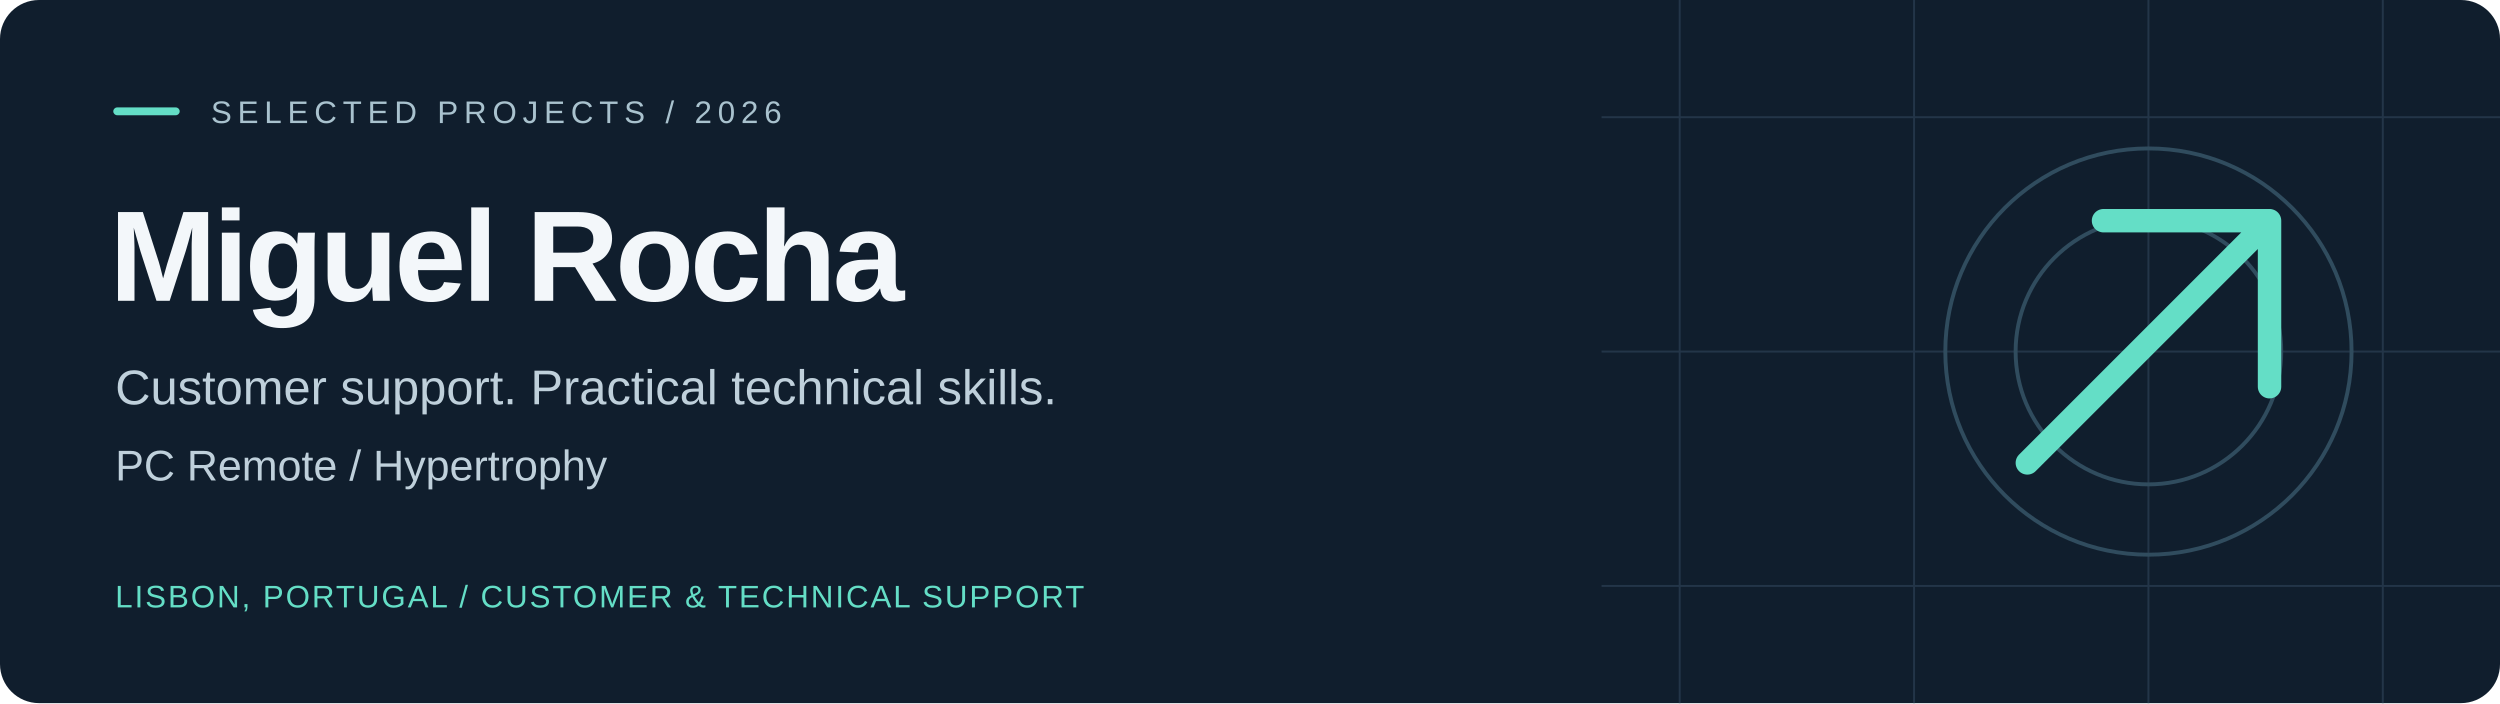
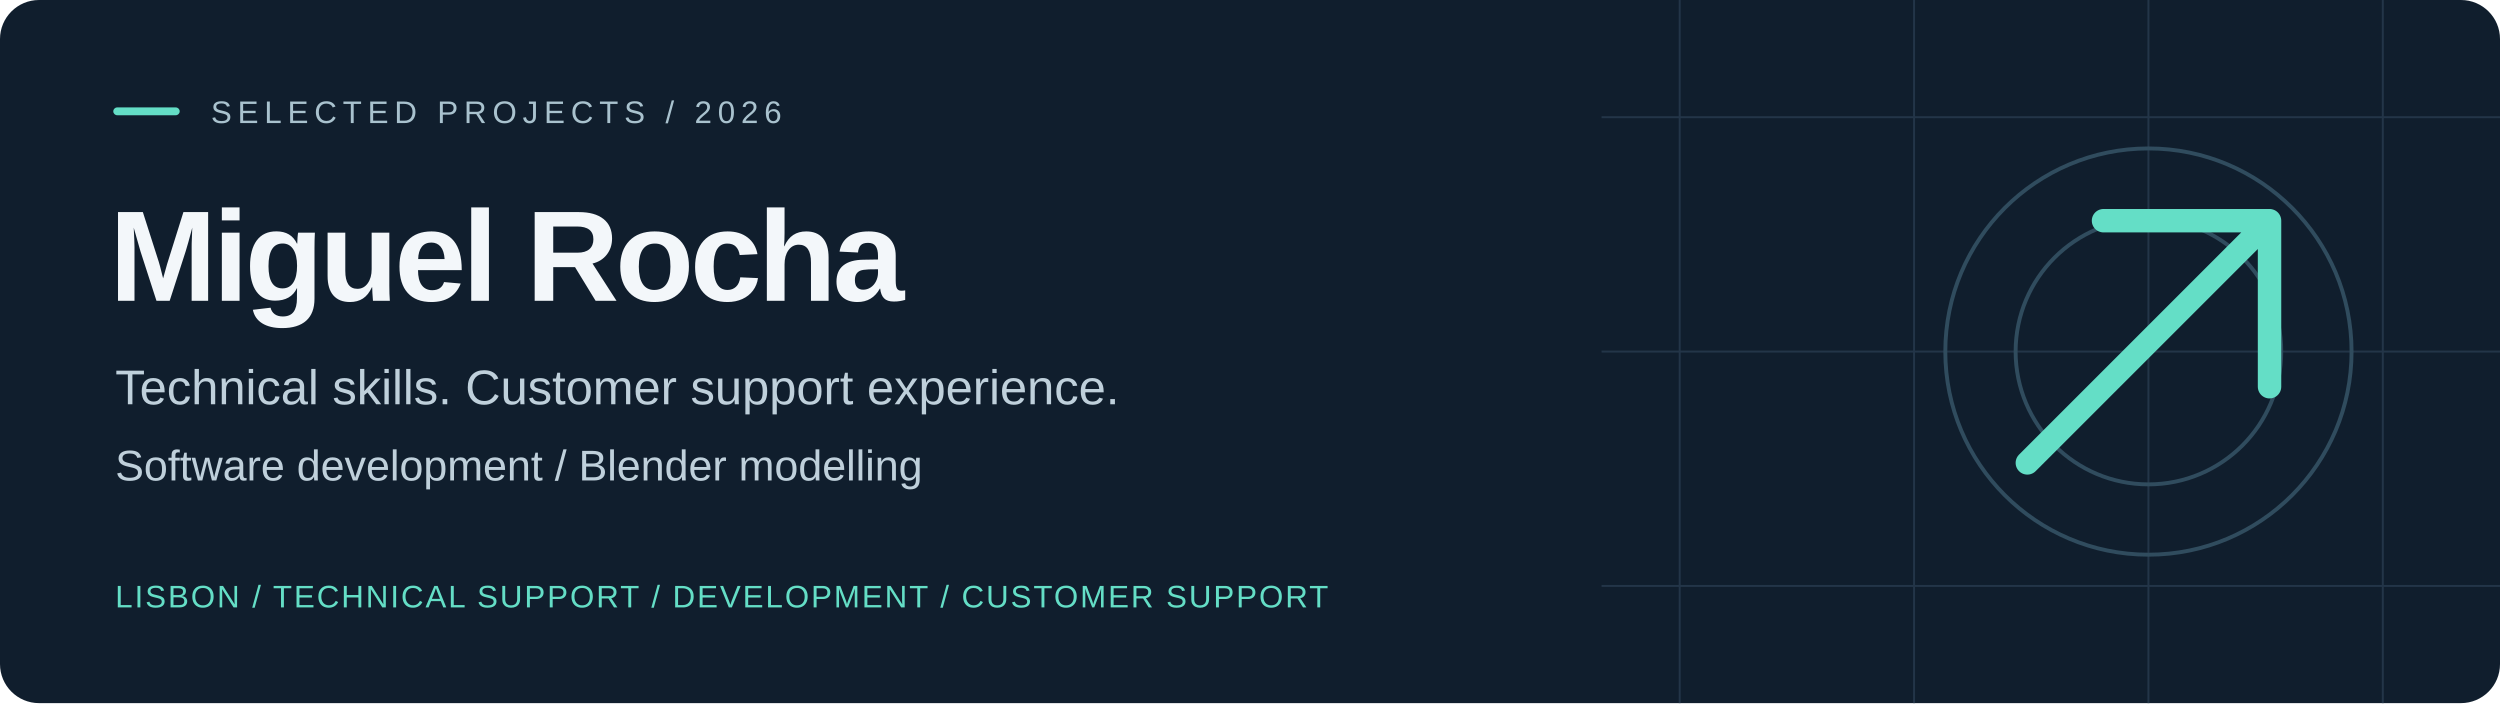
<svg xmlns="http://www.w3.org/2000/svg" width="1280" height="360" viewBox="0 0 1280 360" role="img" aria-labelledby="title desc">
  <rect width="1280" height="360" rx="20" fill="#101e2d" />
  <path d="M860 0V360M980 0V360M1100 0V360M1220 0V360M820 60H1280M820 180H1280M820 300H1280" stroke="#233548" fill="none" />
  <circle cx="1100" cy="180" r="104" fill="none" stroke="#304c5e" stroke-width="2" />
  <circle cx="1100" cy="180" r="68" fill="none" stroke="#304c5e" stroke-width="2" />
  <path d="M1038 237L1162 113M1077 113H1162V198" fill="none" stroke="#64dec6" stroke-width="12" stroke-linecap="round" stroke-linejoin="round" />
  <rect x="58" y="55" width="34" height="4" rx="2" fill="#64dec6" />
  <text x="108" y="63" font-family="Arial,sans-serif" font-size="16" letter-spacing="3" fill="#a9c2ce">SELECTED PROJECTS / 2026</text>
  <text x="56" y="154" font-family="Arial,sans-serif" font-size="66" font-weight="700" letter-spacing="-2" fill="#f3f7fa">Miguel Rocha</text>
-   <text x="59" y="207" font-family="Arial,sans-serif" font-size="25" fill="#bfd0db">Customer support. Practical technical skills.</text>
-   <text x="59" y="246" font-family="Arial,sans-serif" font-size="22" fill="#bfd0db">PC Remote / Hypertrophy</text>
-   <text x="59" y="311" font-family="Arial,sans-serif" font-size="16" letter-spacing="1" fill="#64dec6">LISBON, PORTUGAL / CUSTOMER &amp; TECHNICAL SUPPORT</text>
+   <text x="59" y="207" font-family="Arial,sans-serif" font-size="25" fill="#bfd0db">Technical skills. Customer support experience.</text>
+   <text x="59" y="246" font-family="Arial,sans-serif" font-size="22" fill="#bfd0db">Software development / Blender modelling</text>
+   <text x="59" y="311" font-family="Arial,sans-serif" font-size="16" letter-spacing="1" fill="#64dec6">LISBON / TECHNICAL SUPPORT / DEVELOPMENT / CUSTOMER SUPPORT</text>
</svg>
